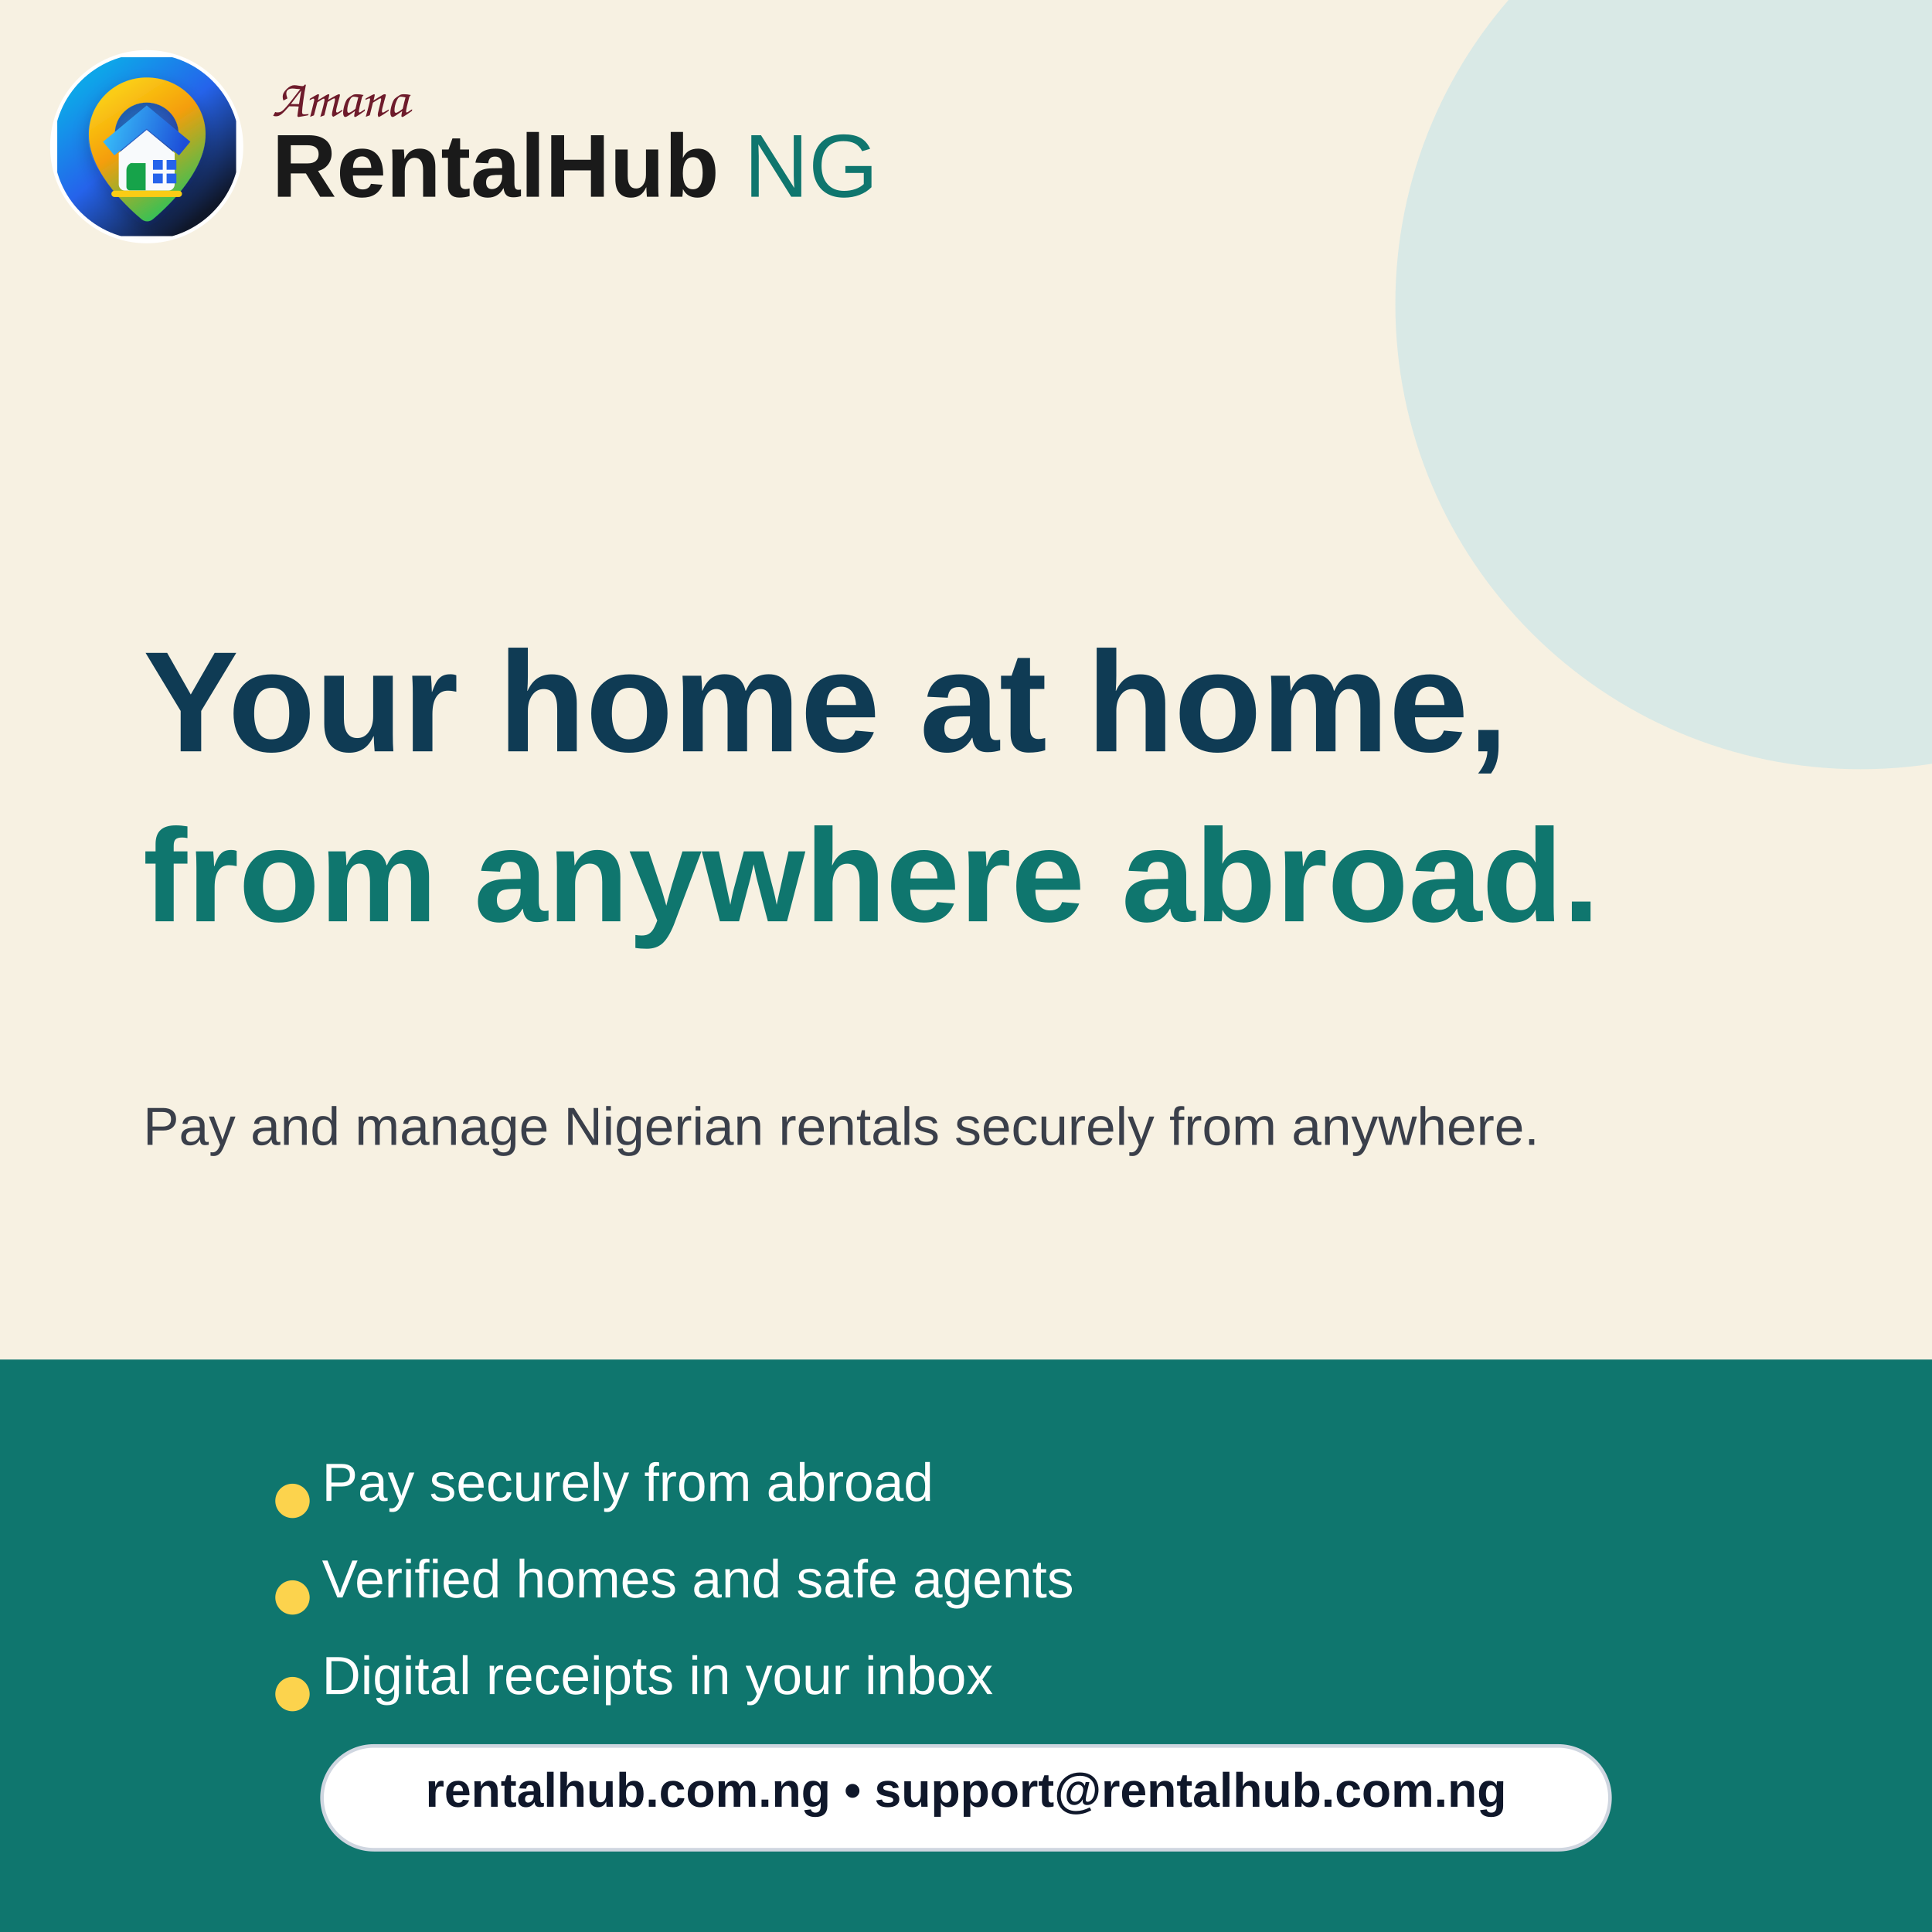
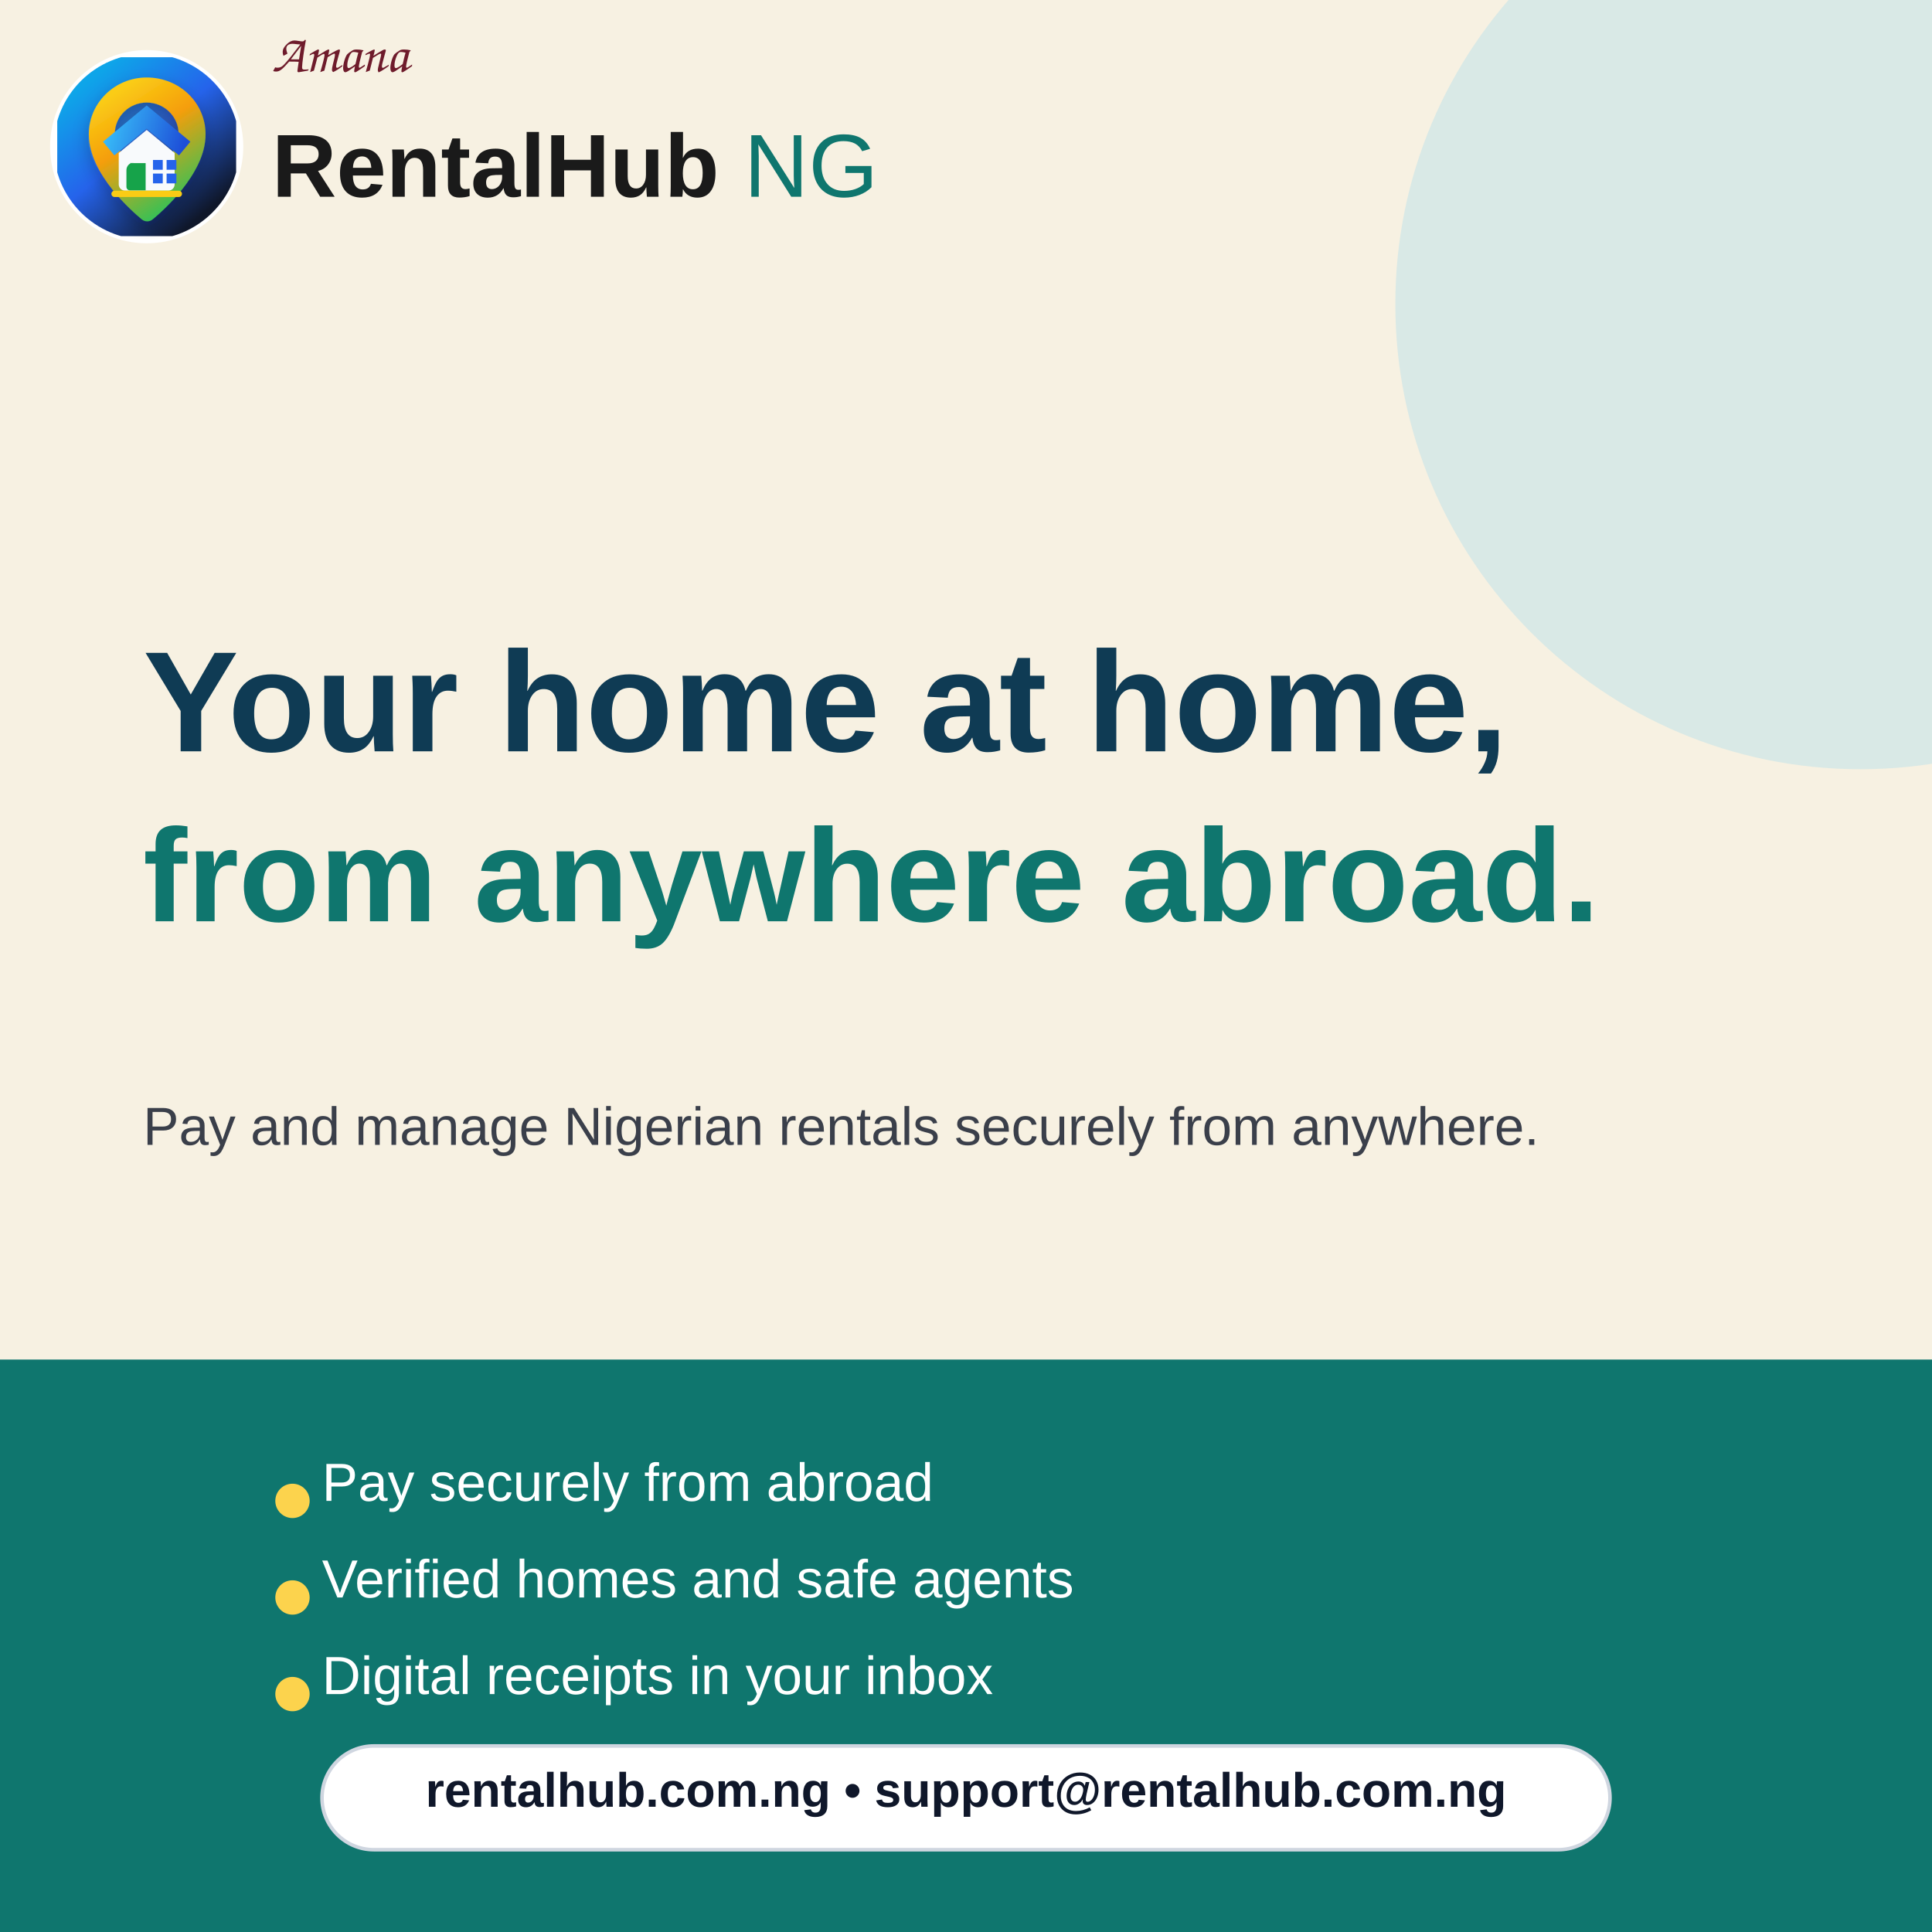
<svg xmlns="http://www.w3.org/2000/svg" width="1080" height="1080" viewBox="0 0 1080 1080" preserveAspectRatio="xMidYMid slice">
  <defs>
    <linearGradient id="sky" x1="96" x2="416" y1="62" y2="450" gradientUnits="userSpaceOnUse">
      <stop offset="0" stop-color="#0ea5e9" />
      <stop offset="0.46" stop-color="#2563eb" />
      <stop offset="1" stop-color="#0f172a" />
    </linearGradient>
    <linearGradient id="pin" x1="160" x2="372" y1="104" y2="430" gradientUnits="userSpaceOnUse">
      <stop offset="0" stop-color="#facc15" />
      <stop offset="0.38" stop-color="#f59e0b" />
      <stop offset="1" stop-color="#22c55e" />
    </linearGradient>
    <linearGradient id="roof" x1="148" x2="363" y1="180" y2="250" gradientUnits="userSpaceOnUse">
      <stop offset="0" stop-color="#38bdf8" />
      <stop offset="1" stop-color="#1d4ed8" />
    </linearGradient>
    <filter id="shadow" x="-25%" y="-20%" width="150%" height="160%">
      <feDropShadow dx="0" dy="20" stdDeviation="24" flood-color="#0f172a" flood-opacity="0.24" />
    </filter>
  </defs>
  <rect width="1080" height="1080" fill="#F7F1E2" />
  <circle cx="1040" cy="170" r="260" fill="#38bdf8" opacity="0.16" />
  <clipPath id="logoclip">
    <circle cx="82" cy="82" r="52" />
  </clipPath>
  <circle cx="82" cy="82" r="54" fill="#ffffff" />
  <g clip-path="url(#logoclip)">
    <g transform="translate(32, 32) scale(0.1953125)">
      <rect width="512" height="512" rx="112" fill="url(#sky)" />
      <circle cx="256" cy="226" r="168" fill="#ffffff" opacity="0.08" />
      <circle cx="256" cy="226" r="132" fill="#0f172a" opacity="0.2" />
      <path filter="url(#shadow)" d="M256 58c-91.4 0-165.5 72.7-165.5 162.4 0 115.4 128.2 224.2 151.4 243.6a24.5 24.5 0 0 0 31.2 0c23.2-19.4 151.4-128.2 151.4-243.6C424.5 130.7 350.4 58 256 58Zm0 250.8c-50.4 0-91.3-40.1-91.3-89.6S205.6 129.6 256 129.6s91.3 40.1 91.3 89.6-40.9 89.6-91.3 89.6Z" fill="url(#pin)" />
      <path d="M131 241.8 256 138l125 103.8-32.5 39.1L256 204.3l-92.5 76.6L131 241.8Z" fill="url(#roof)" />
      <path d="M176 274.2 256 208l80 66.2v89.6a18 18 0 0 1-18 18H194a18 18 0 0 1-18-18v-89.6Z" fill="#f8fafc" />
      <path d="M208 303h45v78h-45a10 10 0 0 1-10-10v-48a22 22 0 0 1 22-22Z" fill="#16a34a" />
      <path d="M274 294h28v28h-28v-28Zm39 0h28v28h-28v-28Zm-39 39h28v28h-28v-28Zm39 0h28v28h-28v-28Z" fill="#2563eb" />
      <path d="M164 391h184" stroke="#facc15" stroke-linecap="round" stroke-width="18" />
    </g>
  </g>
-   <text x="152" y="65" font-family="'Segoe Script', 'Brush Script MT', 'Lucida Handwriting', cursive" font-size="30" fill="#6e1b2b">Amana</text>
+   <text x="152" y="40" font-family="'Segoe Script', 'Brush Script MT', 'Lucida Handwriting', cursive" font-size="30" fill="#6e1b2b">Amana</text>
  <text x="152" y="110" font-family="Arial, Helvetica, sans-serif" font-weight="800" font-size="50" fill="#1A1A1A">RentalHub <tspan font-weight="400" fill="#0F766E">NG</tspan>
  </text>
  <text x="80" y="420" font-family="Arial, Helvetica, sans-serif" font-weight="800" font-size="80" fill="#0F3B54">Your home at home,</text>
  <text x="80" y="515" font-family="Arial, Helvetica, sans-serif" font-weight="800" font-size="74" fill="#0F766E">from anywhere abroad.</text>
  <text x="80" y="640" font-family="Arial, Helvetica, sans-serif" font-size="30" fill="#3A3F4A">Pay and manage Nigerian rentals securely from anywhere.</text>
  <rect y="760" width="1080" height="320" fill="#0F766E" />
  <circle cx="163.5" cy="839" r="9.6" fill="#FCD34D" />
  <text x="180" y="839" font-family="Arial, Helvetica, sans-serif" font-size="30" fill="#FFFFFF">Pay securely from abroad</text>
  <circle cx="163.5" cy="893" r="9.6" fill="#FCD34D" />
  <text x="180" y="893" font-family="Arial, Helvetica, sans-serif" font-size="30" fill="#FFFFFF">Verified homes and safe agents</text>
  <circle cx="163.5" cy="947" r="9.6" fill="#FCD34D" />
  <text x="180" y="947" font-family="Arial, Helvetica, sans-serif" font-size="30" fill="#FFFFFF">Digital receipts in your inbox</text>
  <rect x="180" y="976" width="720" height="58" rx="29" fill="#FFFFFF" stroke="#CFD6E0" stroke-width="2" />
  <text x="540" y="1010" text-anchor="middle" font-family="Arial, Helvetica, sans-serif" font-weight="600" font-size="27" fill="#0f172a">rentalhub.com.ng  •  support@rentalhub.com.ng</text>
</svg>
